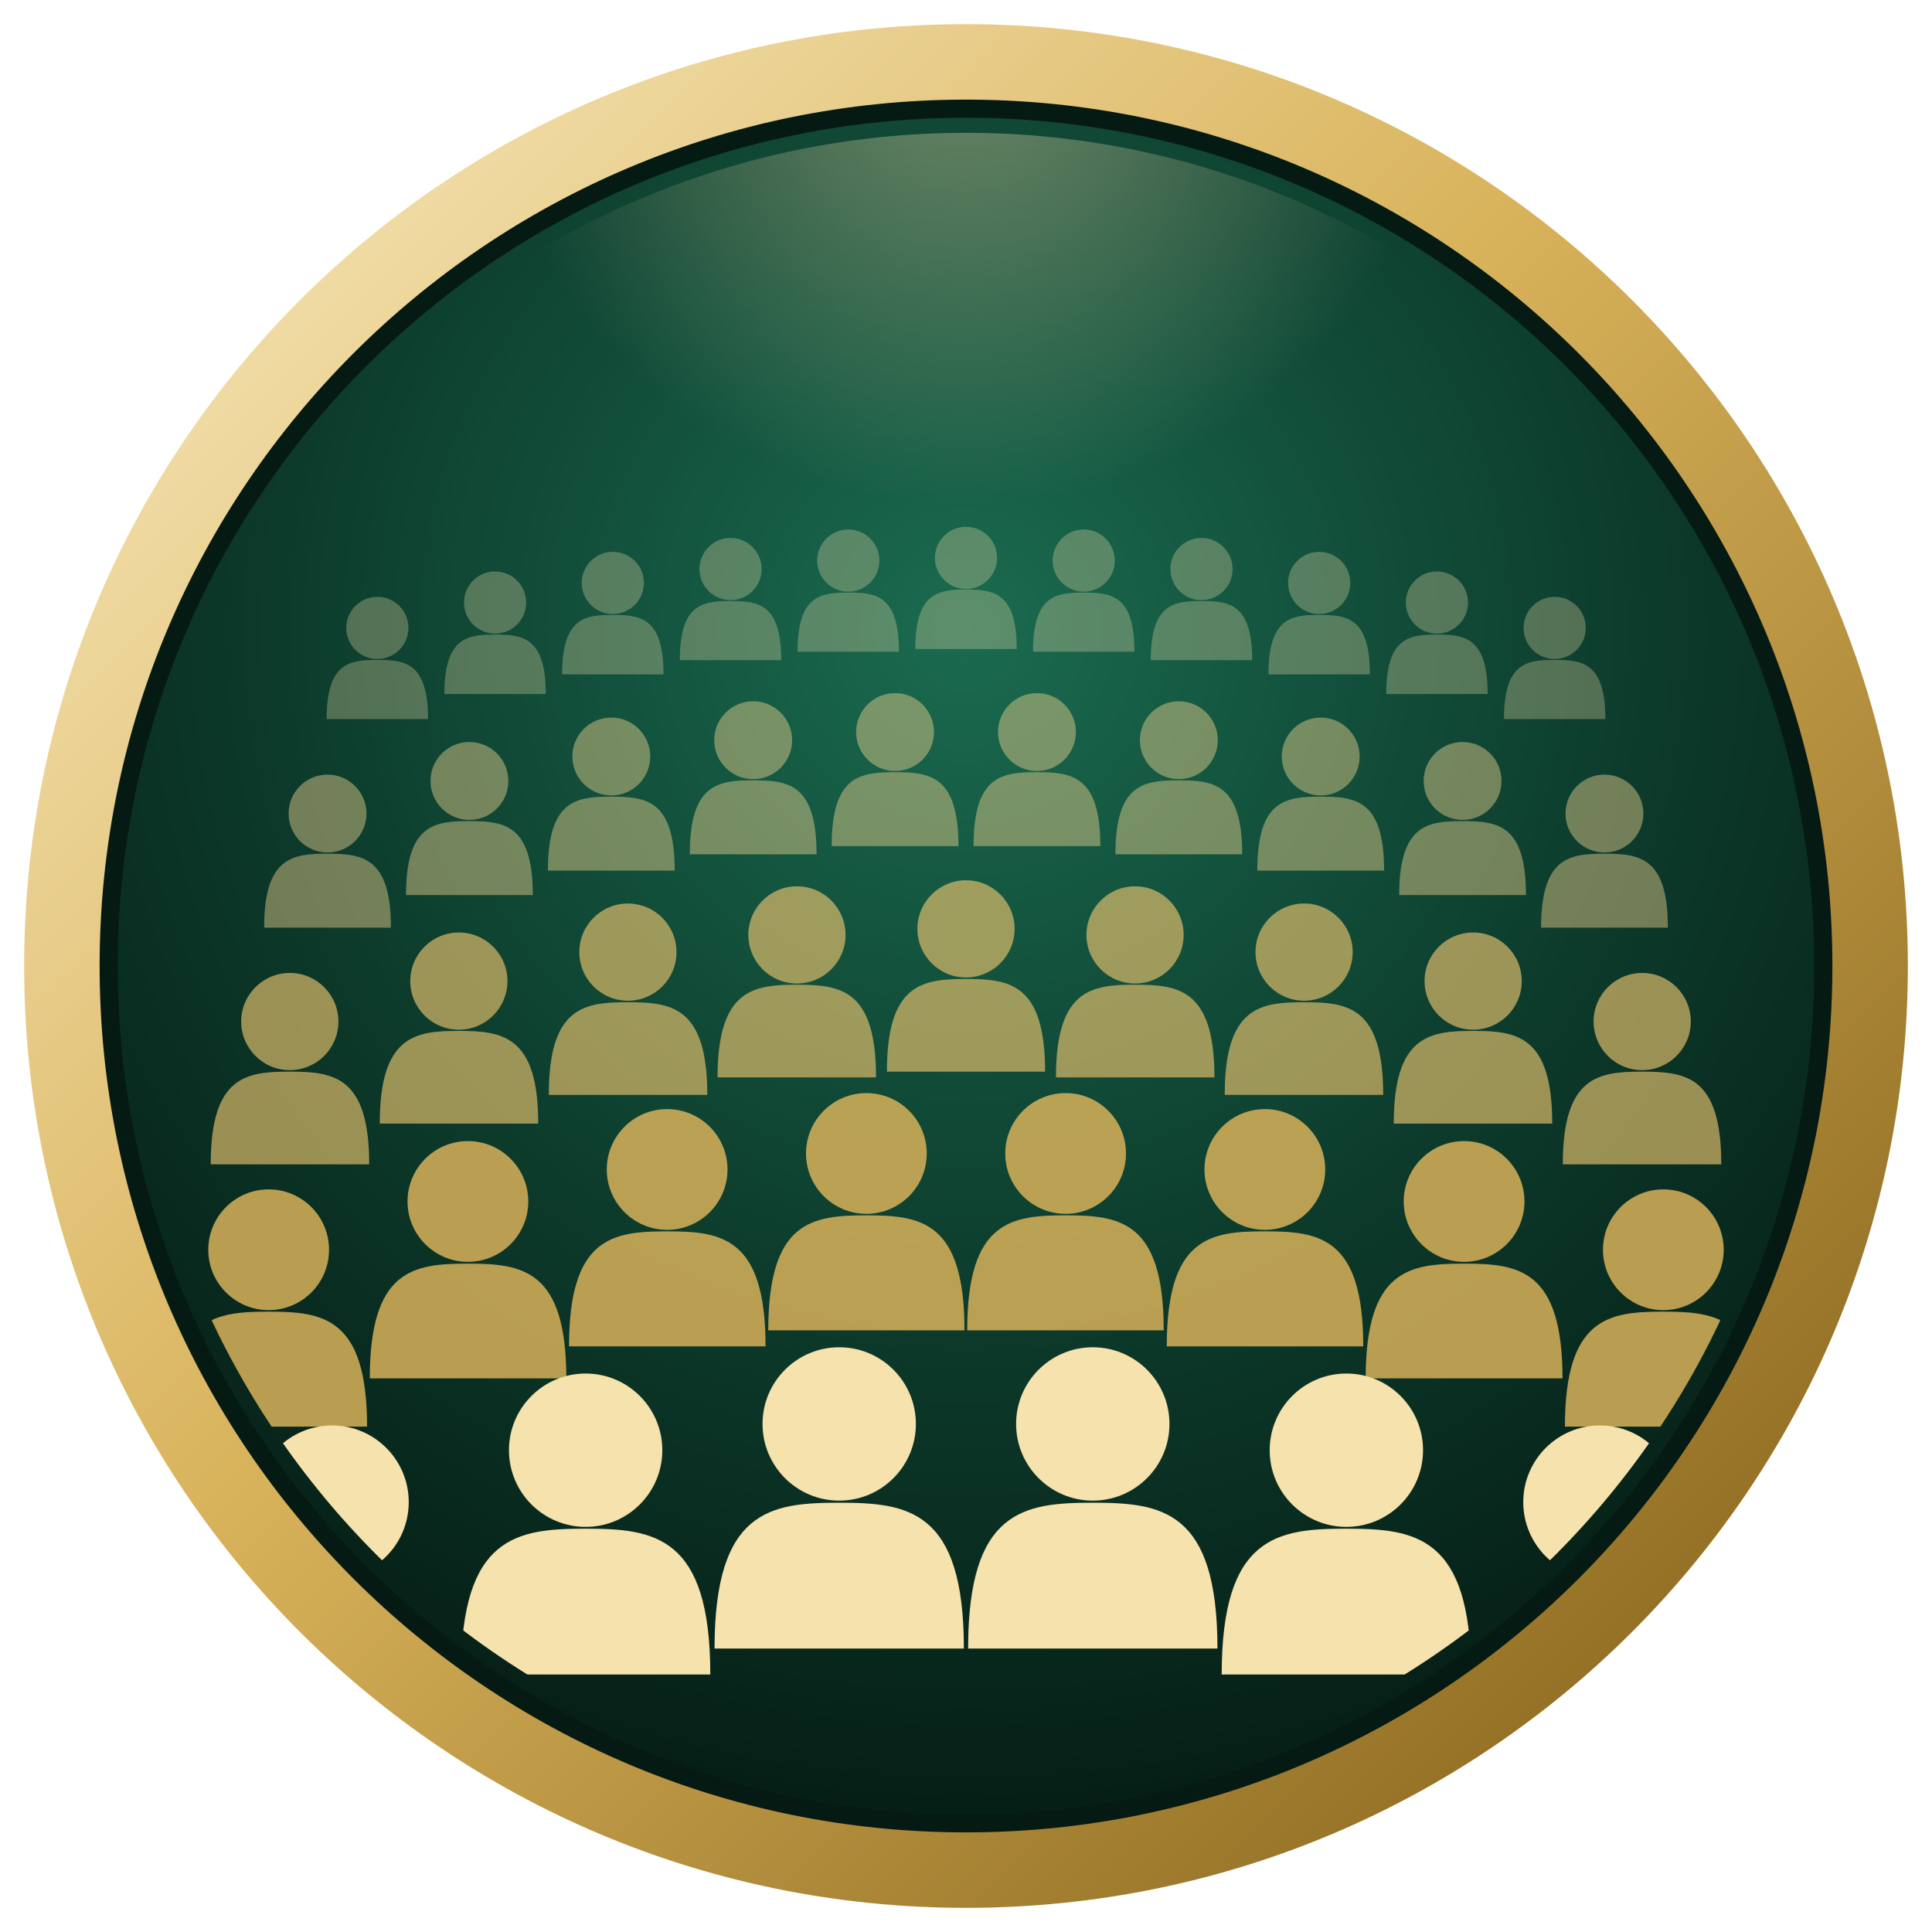
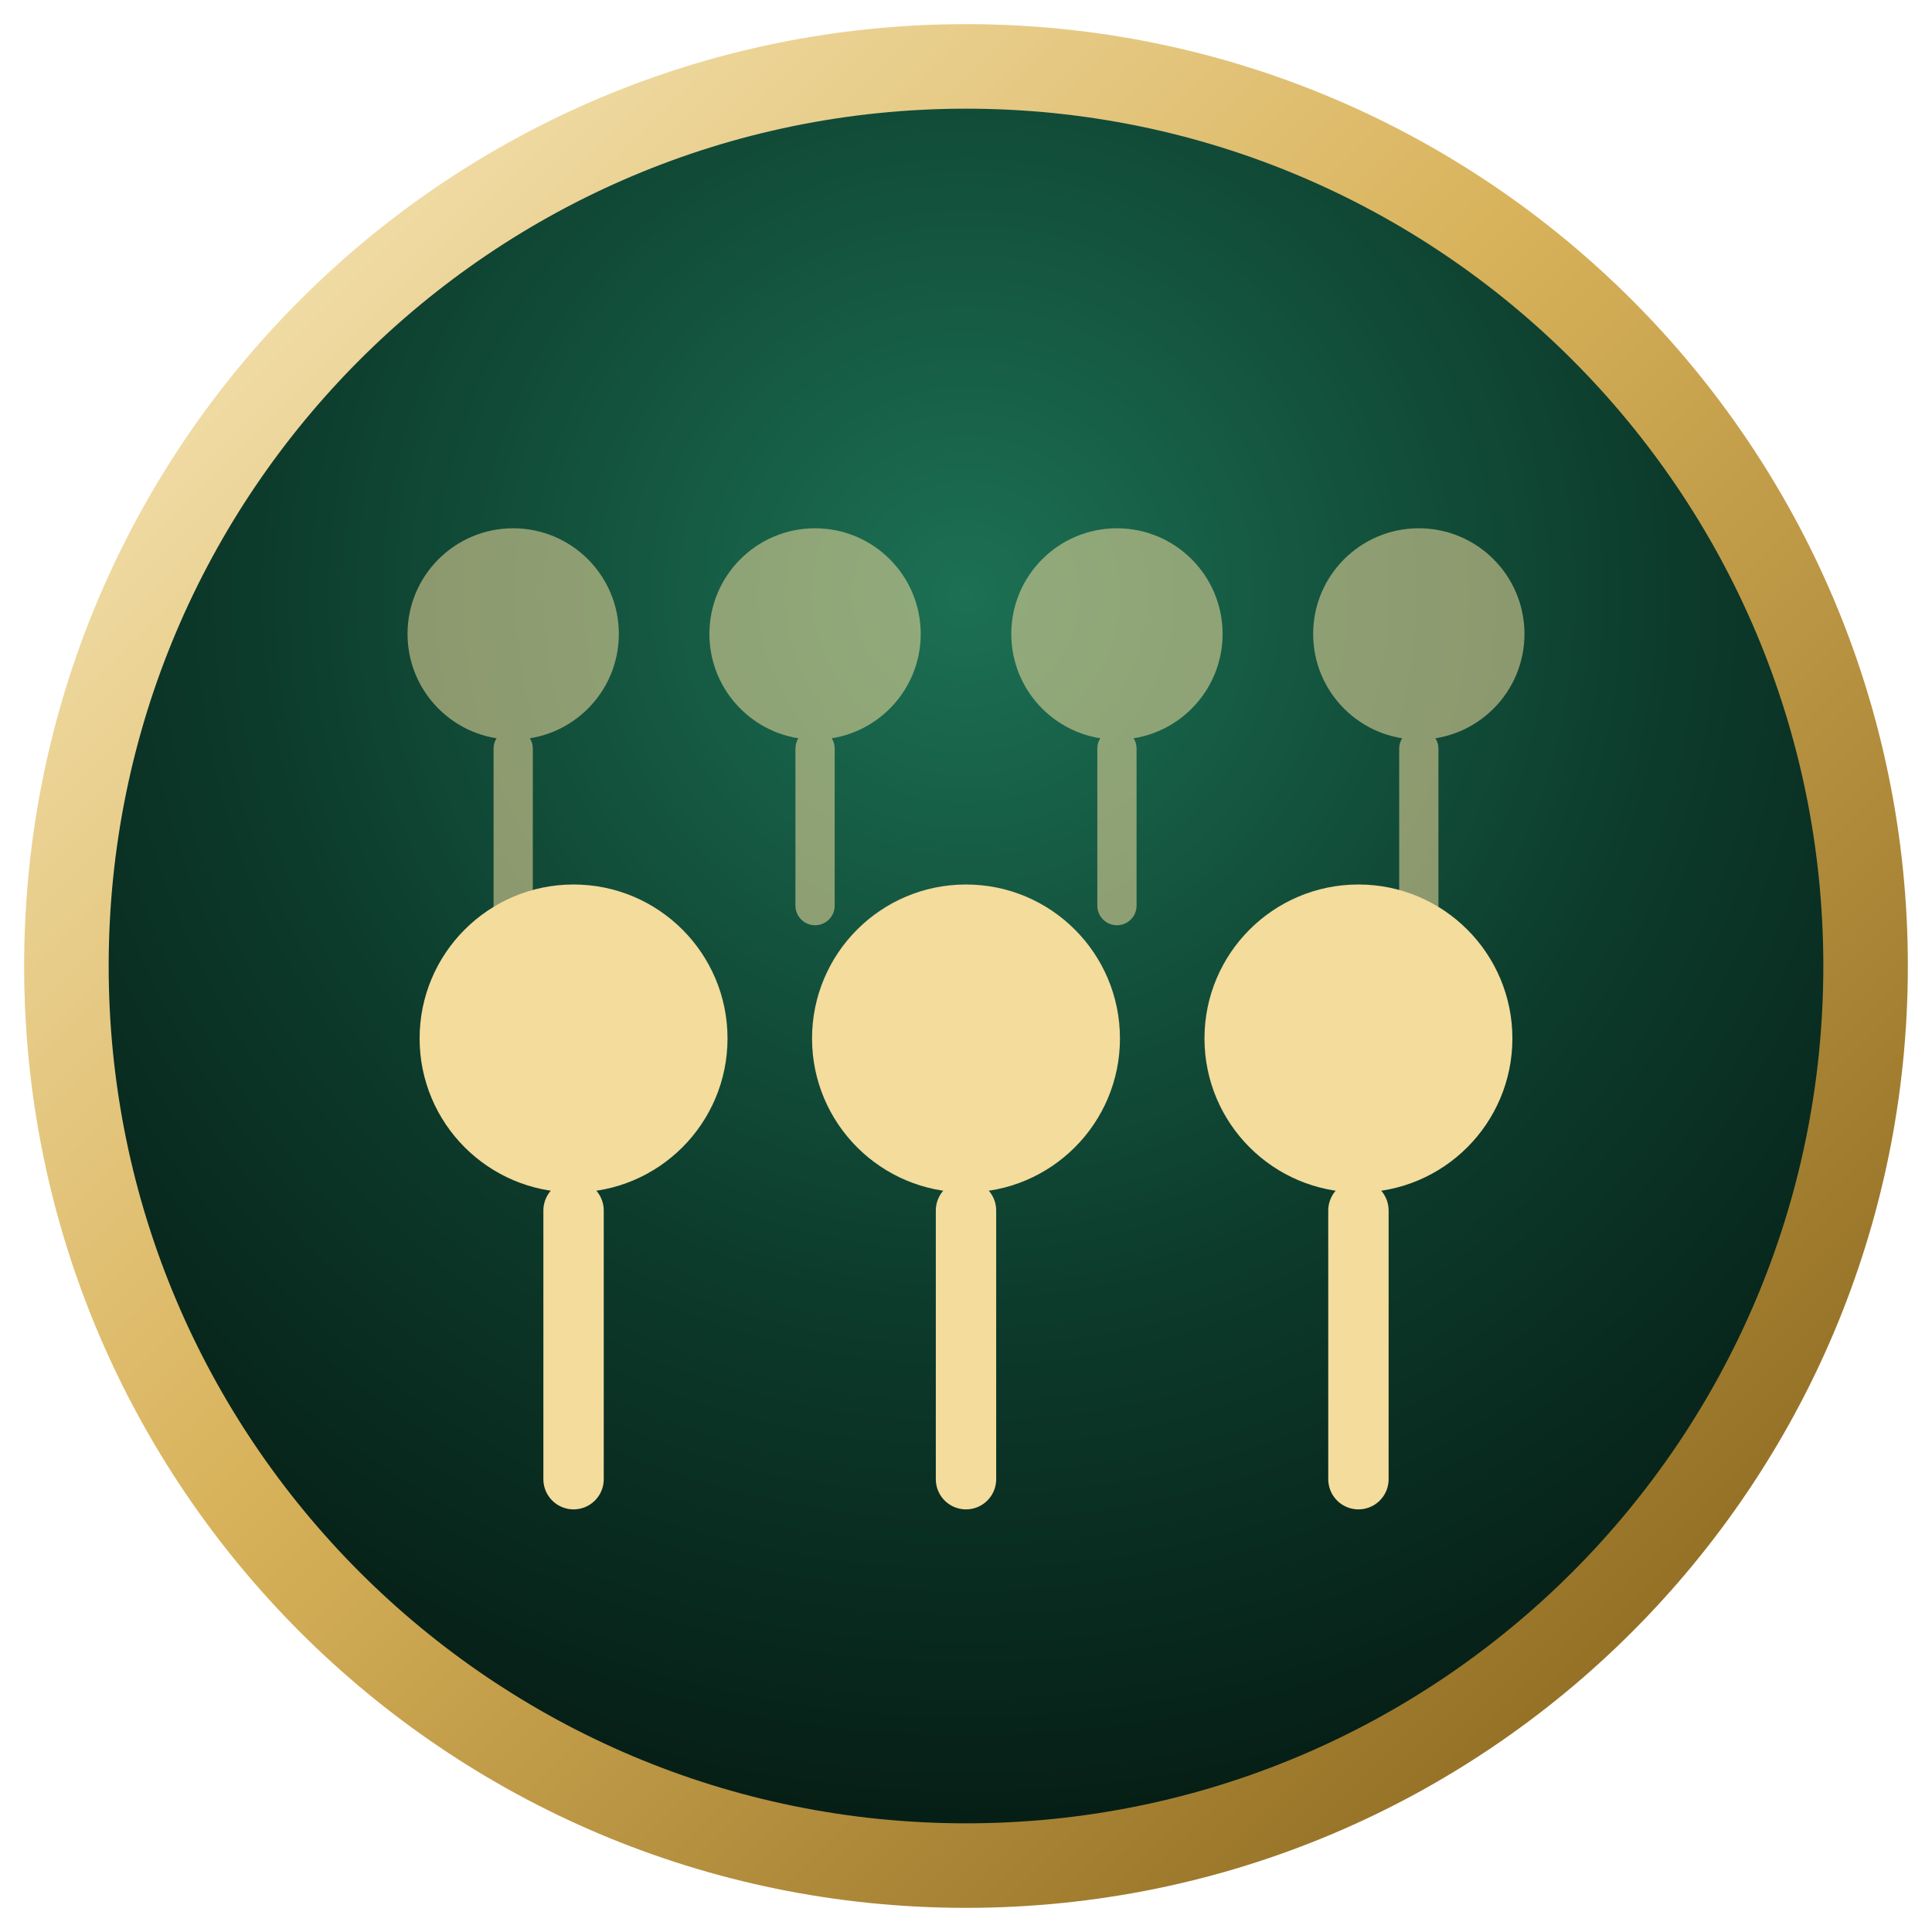
<svg xmlns="http://www.w3.org/2000/svg" viewBox="0 0 64 64" role="img" aria-label="أفواج">
  <defs>
-     <radialGradient id="bg" cx="50%" cy="30%" r="75%">
-       <stop offset="0" stop-color="#1a6b50" />
+     <radialGradient id="bg" cx="50%" cy="28%" r="78%">
+       <stop offset="0" stop-color="#1c7054" />
      <stop offset=".55" stop-color="#0c3a2b" />
      <stop offset="1" stop-color="#051a12" />
    </radialGradient>
    <linearGradient id="ring" x1="0" y1="0" x2="1" y2="1">
      <stop offset="0" stop-color="#fbeec6" />
      <stop offset=".45" stop-color="#d8b25a" />
      <stop offset="1" stop-color="#7d5a14" />
    </linearGradient>
-     <radialGradient id="glow" cx="50%" cy="18%" r="45%">
-       <stop offset="0" stop-color="#f6e2ad" stop-opacity=".45" />
-       <stop offset="1" stop-color="#f6e2ad" stop-opacity="0" />
-     </radialGradient>
    <clipPath id="c">
      <circle cx="32" cy="32" r="27.6" />
    </clipPath>
  </defs>
  <circle cx="32" cy="32" r="31.2" fill="url(#ring)" />
  <circle cx="32" cy="32" r="28.4" fill="url(#bg)" />
-   <g clip-path="url(#c)">
-     <circle cx="32" cy="12" r="18" fill="url(#glow)" />
-     <g fill="#f6e2ad" fill-opacity="0.3">
-       <circle cx="12.50" cy="20.80" r="1.03" />
-       <path d="M10.82 23.82 C10.82 21.95 11.58 21.86 12.50 21.86 C13.42 21.86 14.18 21.95 14.18 23.82 Z" />
+   <g clip-path="url(#c)" fill="#f3dc9c" stroke="#f3dc9c" stroke-linecap="round">
+     <g opacity="0.55">
+       <circle cx="17" cy="21" r="3" />
+       <line x1="17" y1="24.80" x2="17" y2="30" stroke-width="1.3" />
    </g>
-     <g fill="#f6e2ad" fill-opacity="0.3">
-       <circle cx="16.40" cy="19.96" r="1.03" />
-       <path d="M14.72 22.99 C14.72 21.12 15.48 21.02 16.40 21.02 C17.32 21.02 18.08 21.12 18.08 22.99 Z" />
+     <g opacity="0.55">
+       <circle cx="27" cy="21" r="3" />
+       <line x1="27" y1="24.80" x2="27" y2="30" stroke-width="1.3" />
    </g>
-     <g fill="#f6e2ad" fill-opacity="0.3">
-       <circle cx="20.30" cy="19.31" r="1.03" />
-       <path d="M18.62 22.34 C18.62 20.46 19.38 20.37 20.30 20.37 C21.22 20.37 21.98 20.46 21.98 22.34 Z" />
+     <g opacity="0.55">
+       <circle cx="37" cy="21" r="3" />
+       <line x1="37" y1="24.80" x2="37" y2="30" stroke-width="1.3" />
    </g>
-     <g fill="#f6e2ad" fill-opacity="0.3">
-       <circle cx="24.20" cy="18.85" r="1.03" />
-       <path d="M22.52 21.87 C22.52 20.00 23.28 19.91 24.20 19.91 C25.12 19.91 25.88 20.00 25.88 21.87 Z" />
+     <g opacity="0.55">
+       <circle cx="47" cy="21" r="3" />
+       <line x1="47" y1="24.80" x2="47" y2="30" stroke-width="1.3" />
    </g>
-     <g fill="#f6e2ad" fill-opacity="0.3">
-       <circle cx="28.10" cy="18.57" r="1.03" />
-       <path d="M26.42 21.59 C26.42 19.72 27.18 19.63 28.10 19.63 C29.02 19.63 29.78 19.72 29.78 21.59 Z" />
+     <g opacity="1">
+       <circle cx="19" cy="34.4" r="4.6" />
+       <line x1="19" y1="40.10" x2="19" y2="49" stroke-width="2" />
    </g>
-     <g fill="#f6e2ad" fill-opacity="0.3">
-       <circle cx="32.00" cy="18.48" r="1.03" />
-       <path d="M30.32 21.50 C30.32 19.63 31.08 19.53 32.00 19.53 C32.92 19.53 33.68 19.63 33.68 21.50 Z" />
+     <g opacity="1">
+       <circle cx="32" cy="34.4" r="4.6" />
+       <line x1="32" y1="40.10" x2="32" y2="49" stroke-width="2" />
    </g>
-     <g fill="#f6e2ad" fill-opacity="0.3">
-       <circle cx="35.90" cy="18.57" r="1.03" />
-       <path d="M34.22 21.59 C34.22 19.72 34.98 19.63 35.90 19.63 C36.82 19.63 37.58 19.72 37.58 21.59 Z" />
-     </g>
-     <g fill="#f6e2ad" fill-opacity="0.3">
-       <circle cx="39.80" cy="18.85" r="1.03" />
-       <path d="M38.12 21.87 C38.12 20.00 38.88 19.91 39.80 19.91 C40.72 19.91 41.48 20.00 41.48 21.87 Z" />
-     </g>
-     <g fill="#f6e2ad" fill-opacity="0.3">
-       <circle cx="43.70" cy="19.31" r="1.03" />
-       <path d="M42.02 22.34 C42.02 20.46 42.78 20.37 43.70 20.37 C44.62 20.37 45.38 20.46 45.38 22.34 Z" />
-     </g>
-     <g fill="#f6e2ad" fill-opacity="0.3">
-       <circle cx="47.60" cy="19.96" r="1.03" />
-       <path d="M45.92 22.99 C45.92 21.12 46.68 21.02 47.60 21.02 C48.52 21.02 49.28 21.12 49.28 22.99 Z" />
-     </g>
-     <g fill="#f6e2ad" fill-opacity="0.3">
-       <circle cx="51.50" cy="20.80" r="1.03" />
-       <path d="M49.82 23.82 C49.82 21.95 50.58 21.86 51.50 21.86 C52.42 21.86 53.18 21.95 53.18 23.82 Z" />
-     </g>
-     <g fill="#f0d48f" fill-opacity="0.45">
-       <circle cx="10.85" cy="26.95" r="1.29" />
-       <path d="M8.75 30.73 C8.75 28.39 9.69 28.28 10.85 28.28 C12.00 28.28 12.95 28.39 12.95 30.73 Z" />
-     </g>
-     <g fill="#f0d48f" fill-opacity="0.45">
-       <circle cx="15.55" cy="25.87" r="1.29" />
-       <path d="M13.45 29.65 C13.45 27.31 14.39 27.20 15.55 27.20 C16.70 27.20 17.65 27.31 17.65 29.65 Z" />
-     </g>
-     <g fill="#f0d48f" fill-opacity="0.45">
-       <circle cx="20.25" cy="25.06" r="1.29" />
-       <path d="M18.15 28.84 C18.15 26.50 19.09 26.39 20.25 26.39 C21.41 26.39 22.35 26.50 22.35 28.84 Z" />
-     </g>
-     <g fill="#f0d48f" fill-opacity="0.45">
-       <circle cx="24.95" cy="24.52" r="1.29" />
-       <path d="M22.85 28.30 C22.85 25.96 23.79 25.85 24.95 25.85 C26.11 25.85 27.05 25.96 27.05 28.30 Z" />
-     </g>
-     <g fill="#f0d48f" fill-opacity="0.45">
-       <circle cx="29.65" cy="24.25" r="1.29" />
-       <path d="M27.55 28.03 C27.55 25.69 28.49 25.58 29.65 25.58 C30.80 25.58 31.75 25.69 31.75 28.03 Z" />
-     </g>
-     <g fill="#f0d48f" fill-opacity="0.45">
-       <circle cx="34.35" cy="24.25" r="1.29" />
-       <path d="M32.25 28.03 C32.25 25.69 33.19 25.58 34.35 25.58 C35.50 25.58 36.45 25.69 36.45 28.03 Z" />
-     </g>
-     <g fill="#f0d48f" fill-opacity="0.45">
-       <circle cx="39.05" cy="24.52" r="1.29" />
-       <path d="M36.95 28.30 C36.95 25.96 37.89 25.85 39.05 25.85 C40.20 25.85 41.15 25.96 41.15 28.30 Z" />
-     </g>
-     <g fill="#f0d48f" fill-opacity="0.45">
-       <circle cx="43.75" cy="25.06" r="1.29" />
-       <path d="M41.65 28.84 C41.65 26.50 42.59 26.39 43.75 26.39 C44.91 26.39 45.85 26.50 45.85 28.84 Z" />
-     </g>
-     <g fill="#f0d48f" fill-opacity="0.45">
-       <circle cx="48.45" cy="25.87" r="1.29" />
-       <path d="M46.35 29.65 C46.35 27.31 47.30 27.20 48.45 27.20 C49.61 27.20 50.55 27.31 50.55 29.65 Z" />
-     </g>
-     <g fill="#f0d48f" fill-opacity="0.45">
-       <circle cx="53.15" cy="26.95" r="1.29" />
-       <path d="M51.05 30.73 C51.05 28.39 52.00 28.28 53.15 28.28 C54.31 28.28 55.25 28.39 55.25 30.73 Z" />
-     </g>
-     <g fill="#e9c36e" fill-opacity="0.65">
-       <circle cx="9.60" cy="33.84" r="1.61" />
-       <path d="M6.98 38.57 C6.98 35.64 8.16 35.50 9.60 35.50 C11.04 35.50 12.23 35.64 12.23 38.57 Z" />
-     </g>
-     <g fill="#e9c36e" fill-opacity="0.65">
-       <circle cx="15.20" cy="32.50" r="1.61" />
-       <path d="M12.58 37.22 C12.58 34.30 13.76 34.15 15.20 34.15 C16.64 34.15 17.83 34.30 17.83 37.22 Z" />
-     </g>
-     <g fill="#e9c36e" fill-opacity="0.65">
-       <circle cx="20.80" cy="31.54" r="1.61" />
-       <path d="M18.18 36.27 C18.18 33.34 19.36 33.20 20.80 33.20 C22.24 33.20 23.43 33.34 23.43 36.27 Z" />
-     </g>
-     <g fill="#e9c36e" fill-opacity="0.65">
-       <circle cx="26.40" cy="30.97" r="1.61" />
-       <path d="M23.77 35.69 C23.77 32.77 24.96 32.62 26.40 32.62 C27.84 32.62 29.02 32.77 29.02 35.69 Z" />
-     </g>
-     <g fill="#e9c36e" fill-opacity="0.65">
-       <circle cx="32.00" cy="30.77" r="1.61" />
-       <path d="M29.38 35.50 C29.38 32.58 30.56 32.43 32.00 32.43 C33.44 32.43 34.62 32.58 34.62 35.50 Z" />
-     </g>
-     <g fill="#e9c36e" fill-opacity="0.65">
-       <circle cx="37.60" cy="30.97" r="1.61" />
-       <path d="M34.98 35.69 C34.98 32.77 36.16 32.62 37.60 32.62 C39.04 32.62 40.23 32.77 40.23 35.69 Z" />
-     </g>
-     <g fill="#e9c36e" fill-opacity="0.65">
-       <circle cx="43.20" cy="31.54" r="1.61" />
-       <path d="M40.57 36.27 C40.57 33.34 41.76 33.20 43.20 33.20 C44.64 33.20 45.82 33.34 45.82 36.27 Z" />
-     </g>
-     <g fill="#e9c36e" fill-opacity="0.65">
-       <circle cx="48.80" cy="32.50" r="1.61" />
-       <path d="M46.17 37.22 C46.17 34.30 47.36 34.15 48.80 34.15 C50.24 34.15 51.42 34.30 51.42 37.22 Z" />
-     </g>
-     <g fill="#e9c36e" fill-opacity="0.65">
-       <circle cx="54.40" cy="33.84" r="1.61" />
-       <path d="M51.77 38.57 C51.77 35.64 52.96 35.50 54.40 35.50 C55.84 35.50 57.02 35.64 57.02 38.57 Z" />
-     </g>
-     <g fill="#d8b25a" fill-opacity="0.85">
-       <circle cx="8.90" cy="41.40" r="2.00" />
-       <path d="M5.65 47.26 C5.65 43.63 7.11 43.45 8.90 43.45 C10.69 43.45 12.16 43.63 12.16 47.26 Z" />
-     </g>
-     <g fill="#d8b25a" fill-opacity="0.85">
-       <circle cx="15.50" cy="39.80" r="2.00" />
-       <path d="M12.25 45.66 C12.25 42.04 13.71 41.86 15.50 41.86 C17.29 41.86 18.76 42.04 18.76 45.66 Z" />
-     </g>
-     <g fill="#d8b25a" fill-opacity="0.85">
-       <circle cx="22.10" cy="38.74" r="2.00" />
-       <path d="M18.85 44.60 C18.85 40.97 20.31 40.79 22.10 40.79 C23.89 40.79 25.36 40.97 25.36 44.60 Z" />
-     </g>
-     <g fill="#d8b25a" fill-opacity="0.85">
-       <circle cx="28.70" cy="38.21" r="2.00" />
-       <path d="M25.45 44.07 C25.45 40.44 26.91 40.26 28.70 40.26 C30.49 40.26 31.95 40.44 31.95 44.07 Z" />
-     </g>
-     <g fill="#d8b25a" fill-opacity="0.85">
-       <circle cx="35.30" cy="38.21" r="2.00" />
-       <path d="M32.04 44.07 C32.04 40.44 33.51 40.26 35.30 40.26 C37.09 40.26 38.55 40.44 38.55 44.07 Z" />
-     </g>
-     <g fill="#d8b25a" fill-opacity="0.85">
-       <circle cx="41.90" cy="38.74" r="2.00" />
-       <path d="M38.65 44.60 C38.65 40.97 40.11 40.79 41.90 40.79 C43.69 40.79 45.16 40.97 45.16 44.60 Z" />
-     </g>
-     <g fill="#d8b25a" fill-opacity="0.85">
-       <circle cx="48.50" cy="39.80" r="2.00" />
-       <path d="M45.24 45.66 C45.24 42.04 46.71 41.86 48.50 41.86 C50.29 41.86 51.76 42.04 51.76 45.66 Z" />
-     </g>
-     <g fill="#d8b25a" fill-opacity="0.85">
-       <circle cx="55.10" cy="41.40" r="2.00" />
-       <path d="M51.84 47.26 C51.84 43.63 53.31 43.45 55.10 43.45 C56.89 43.45 58.35 43.63 58.35 47.26 Z" />
-     </g>
-     <g fill="#f6e2ad" fill-opacity="1.0">
-       <circle cx="11.00" cy="49.76" r="2.54" />
-       <path d="M6.87 57.20 C6.87 52.59 8.73 52.36 11.00 52.36 C13.27 52.36 15.13 52.59 15.13 57.20 Z" />
-     </g>
-     <g fill="#f6e2ad" fill-opacity="1.0">
-       <circle cx="19.40" cy="48.04" r="2.54" />
-       <path d="M15.27 55.47 C15.27 50.87 17.13 50.64 19.40 50.64 C21.67 50.64 23.53 50.87 23.53 55.47 Z" />
-     </g>
-     <g fill="#f6e2ad" fill-opacity="1.0">
-       <circle cx="27.80" cy="47.17" r="2.54" />
-       <path d="M23.67 54.61 C23.67 50.01 25.53 49.78 27.80 49.78 C30.07 49.78 31.93 50.01 31.93 54.61 Z" />
-     </g>
-     <g fill="#f6e2ad" fill-opacity="1.0">
-       <circle cx="36.20" cy="47.17" r="2.54" />
-       <path d="M32.07 54.61 C32.07 50.01 33.93 49.78 36.20 49.78 C38.47 49.78 40.33 50.01 40.33 54.61 Z" />
-     </g>
-     <g fill="#f6e2ad" fill-opacity="1.0">
-       <circle cx="44.60" cy="48.04" r="2.54" />
-       <path d="M40.47 55.47 C40.47 50.87 42.33 50.64 44.60 50.64 C46.87 50.64 48.73 50.87 48.73 55.47 Z" />
-     </g>
-     <g fill="#f6e2ad" fill-opacity="1.0">
-       <circle cx="53.00" cy="49.76" r="2.54" />
-       <path d="M48.87 57.20 C48.87 52.59 50.73 52.36 53.00 52.36 C55.27 52.36 57.13 52.59 57.13 57.20 Z" />
+     <g opacity="1">
+       <circle cx="45" cy="34.4" r="4.6" />
+       <line x1="45" y1="40.10" x2="45" y2="49" stroke-width="2" />
    </g>
  </g>
-   <circle cx="32" cy="32" r="28.4" fill="none" stroke="#051a12" stroke-width=".6" />
</svg>
